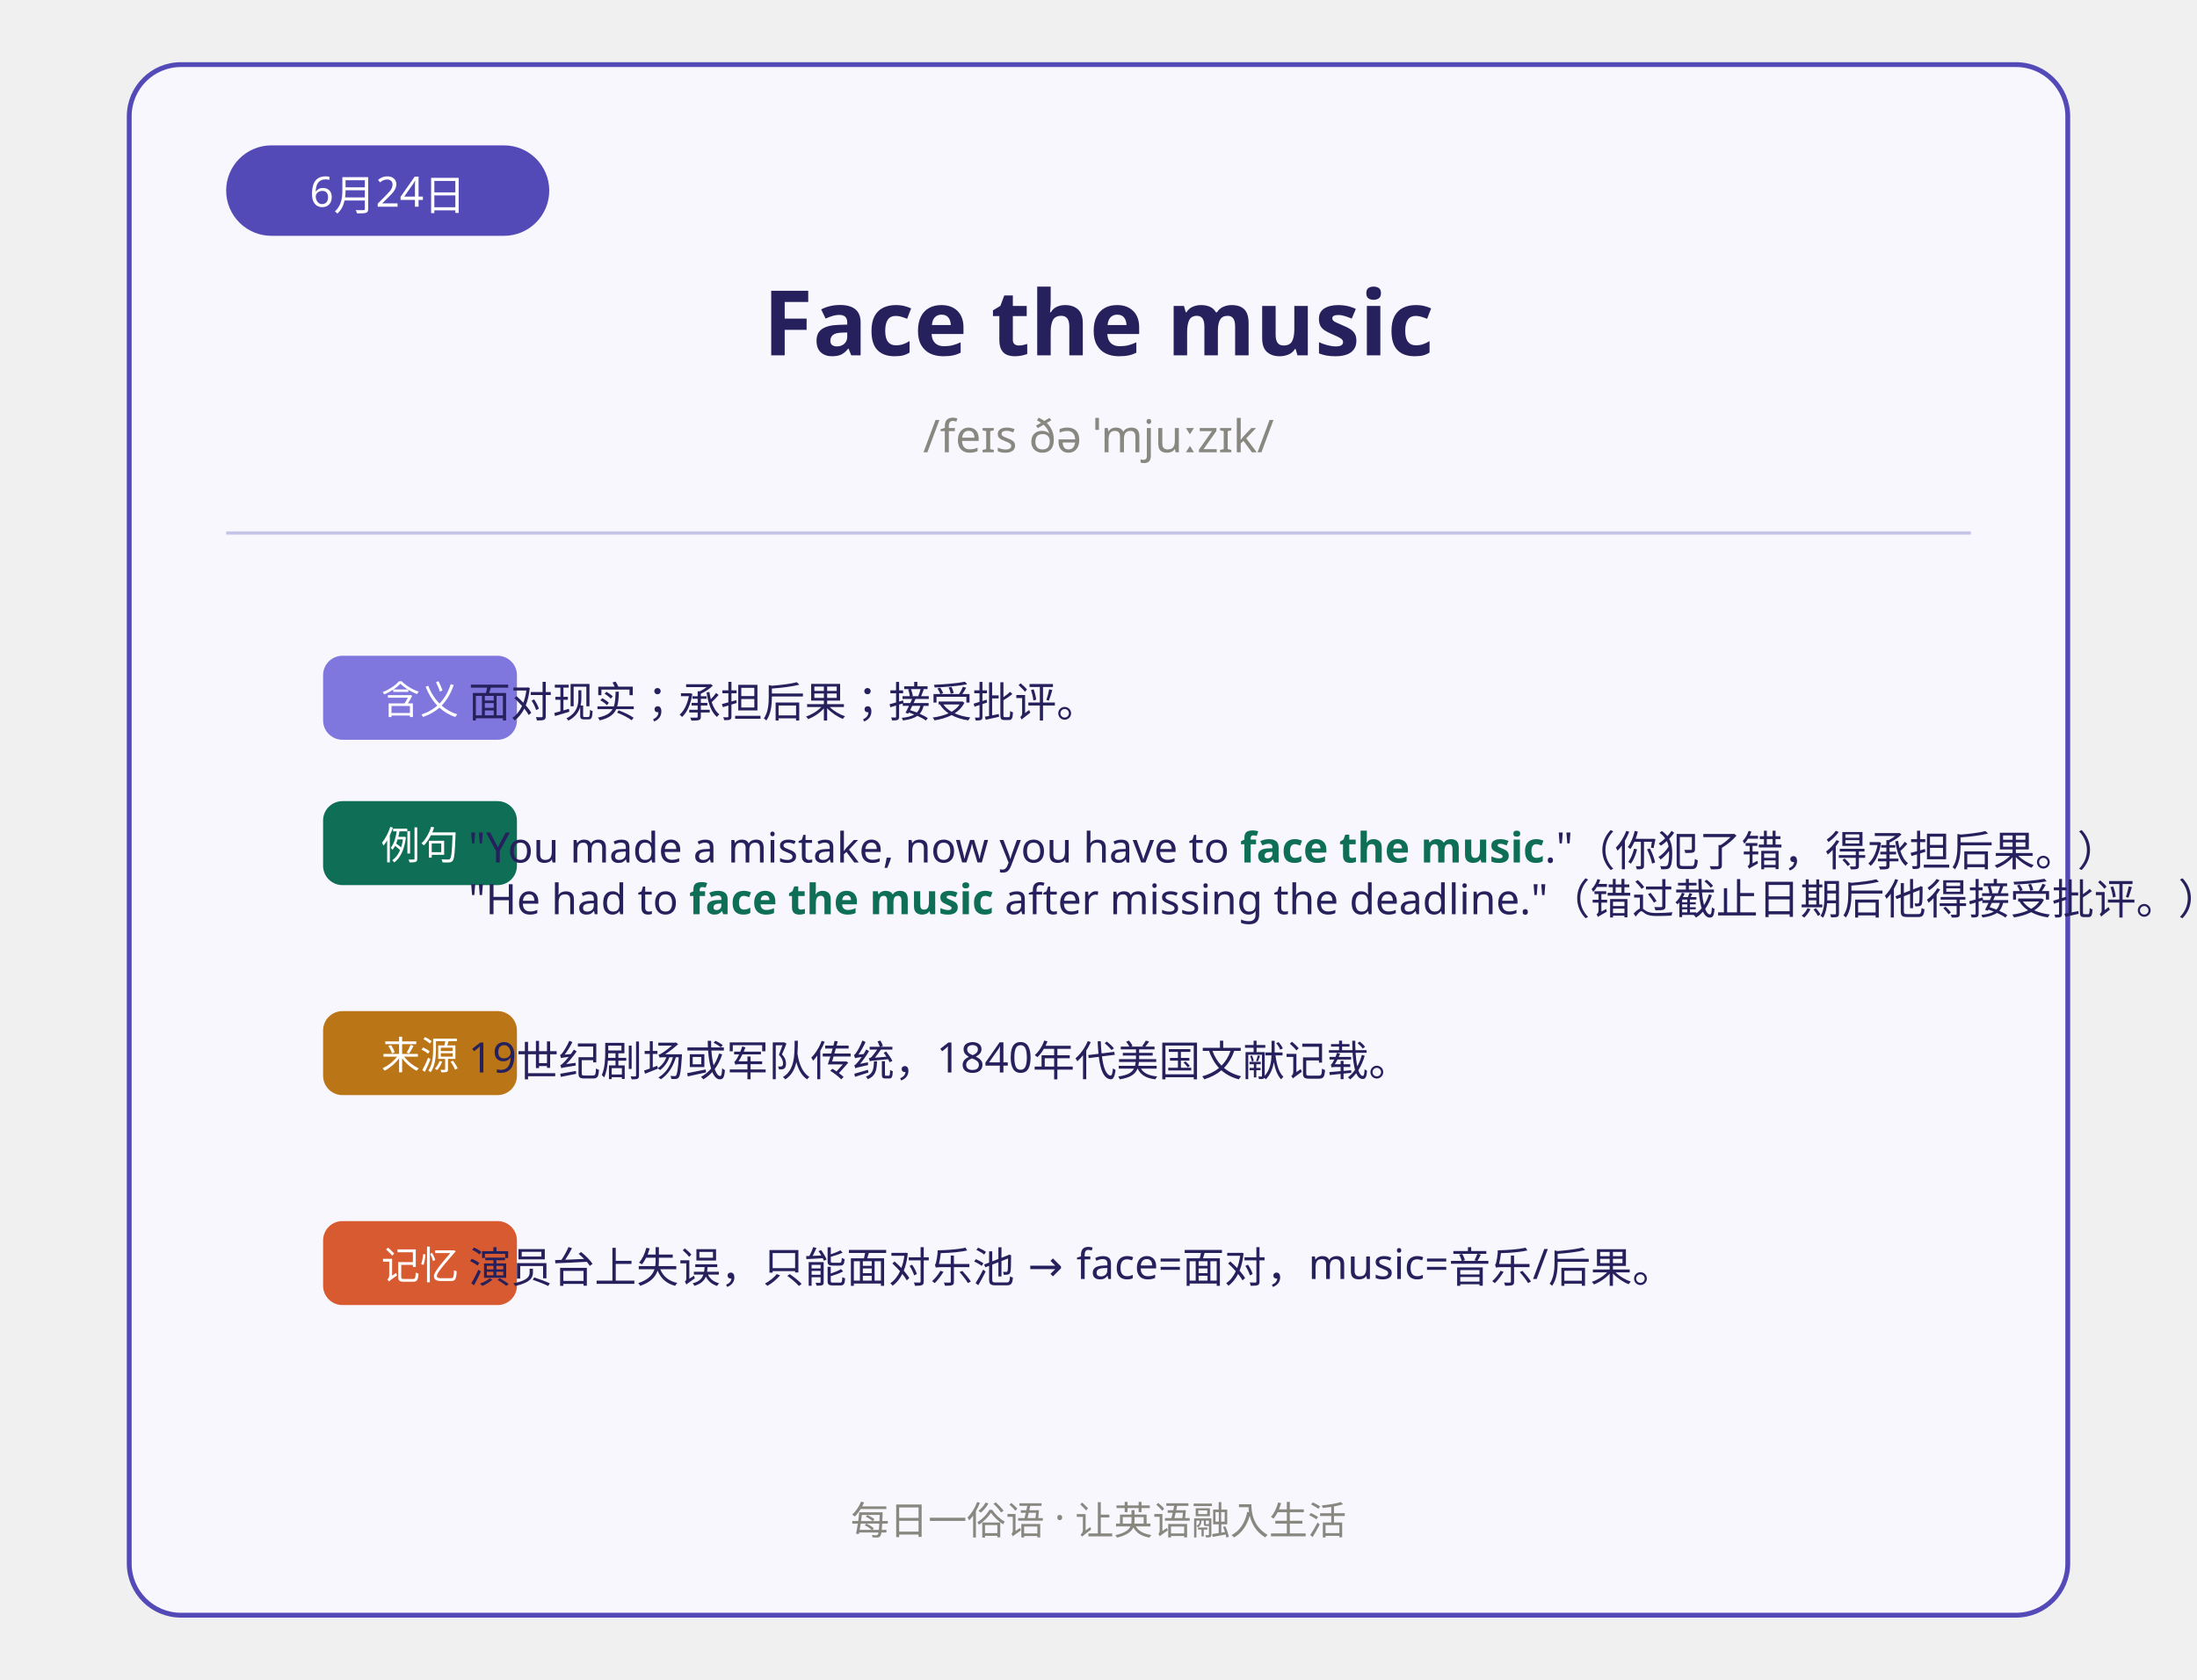
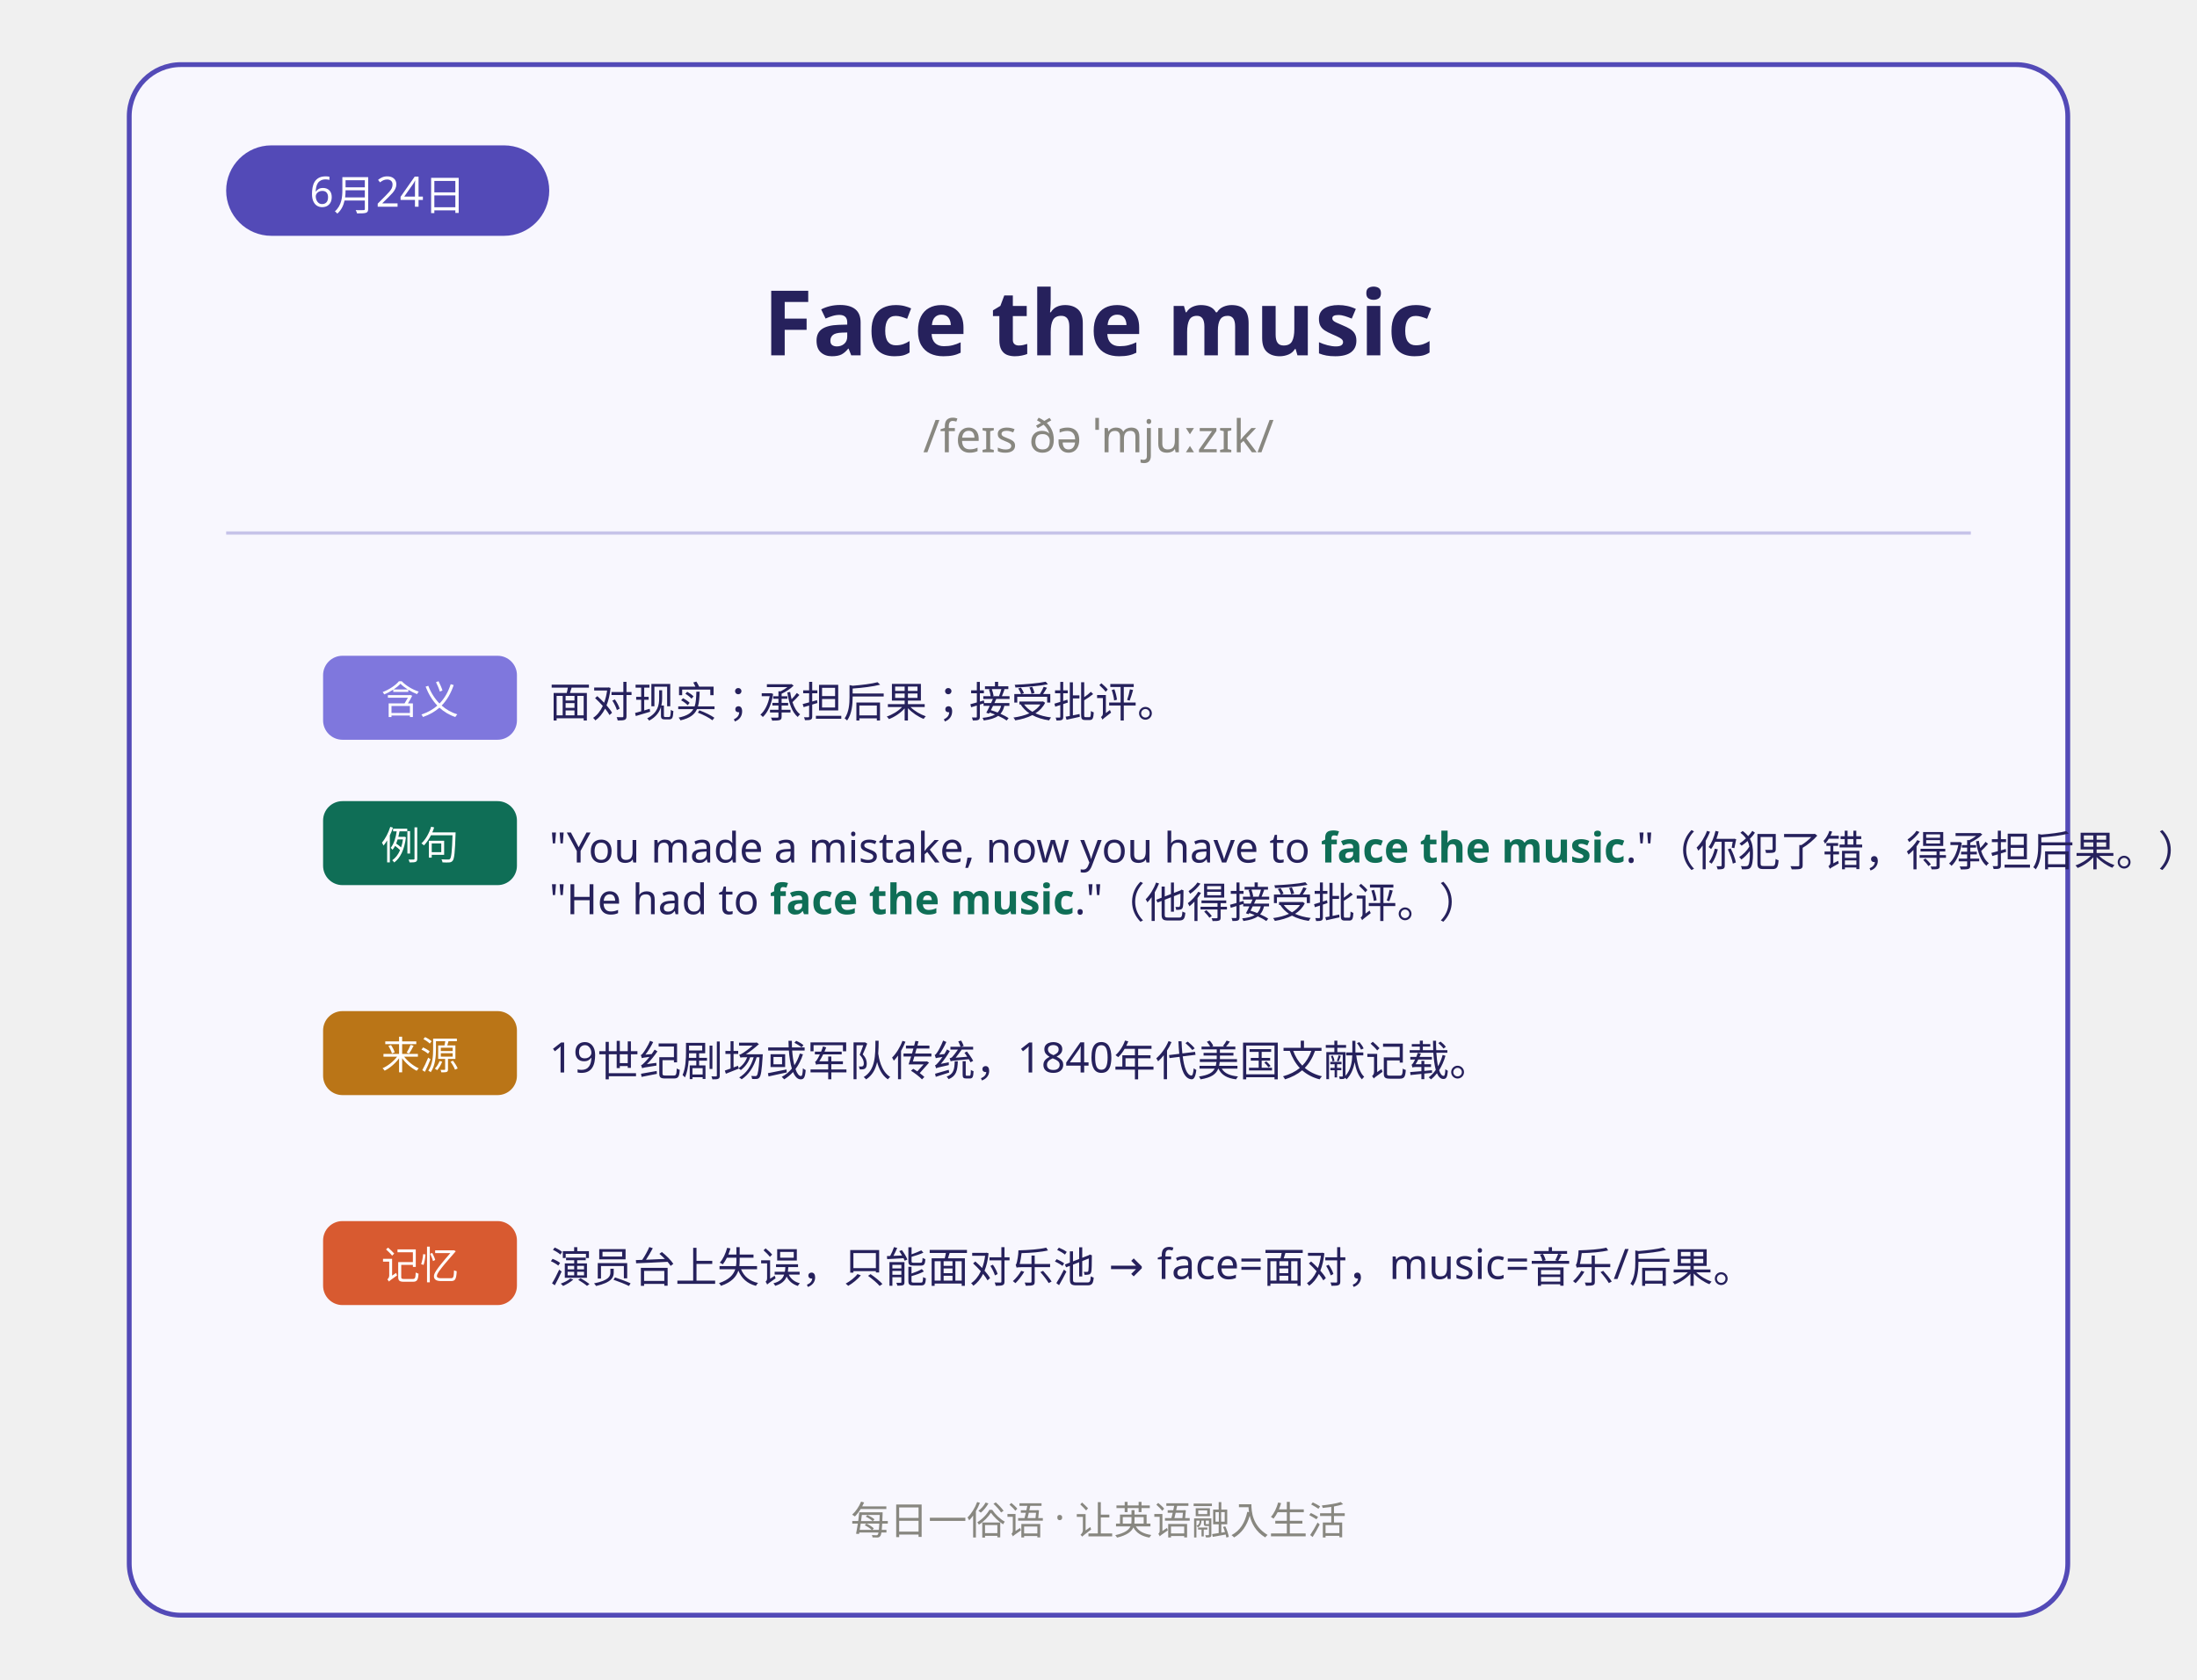
<svg xmlns="http://www.w3.org/2000/svg" viewBox="0 0 680 520">
  <rect x="40" y="20" width="600" height="480" rx="16" fill="#F8F7FE" stroke="#534AB7" stroke-width="1.5" />
  <rect x="70" y="45" width="100" height="28" rx="14" fill="#534AB7" />
  <text x="120" y="64" font-family="sans-serif" font-weight="500" font-size="13" fill="#FFFFFF" text-anchor="middle">6月24日</text>
  <text x="340" y="110" font-family="sans-serif" font-weight="600" font-size="28" fill="#26215C" text-anchor="middle">Face the music</text>
  <text x="340" y="140" font-family="sans-serif" font-weight="400" font-size="14" fill="#888780" text-anchor="middle">/feɪs ðə ˈmjuːzɪk/</text>
  <line x1="70" y1="165" x2="610" y2="165" stroke="#534AB7" stroke-width="1" stroke-opacity="0.3" />
  <rect x="100" y="203" width="60" height="26" rx="6" fill="#7F77DD" />
  <text x="130" y="221" font-family="sans-serif" font-weight="500" font-size="12" fill="#FFFFFF" text-anchor="middle">含义</text>
-   <text x="145" y="222" font-family="sans-serif" font-weight="400" font-size="13" fill="#26215C">面对现实；承担后果；接受批评。</text>
+   <text x="170" y="222" font-family="sans-serif" font-weight="400" font-size="13" fill="#26215C">面对现实；承担后果；接受批评。</text>
  <rect x="100" y="248" width="60" height="26" rx="6" fill="#0F6E56" />
  <text x="130" y="266" font-family="sans-serif" font-weight="500" font-size="12" fill="#FFFFFF" text-anchor="middle">例句</text>
-   <text x="145" y="267" font-family="sans-serif" font-weight="400" font-size="13" fill="#26215C">"You made a mistake, now you have to <tspan font-weight="700" fill="#0F6E56">face the music</tspan>."（你犯了错，得承担后果。）</text>
-   <text x="145" y="283" font-family="sans-serif" font-weight="400" font-size="13" fill="#26215C">"He had to <tspan font-weight="700" fill="#0F6E56">face the music</tspan> after missing the deadline."（错过截止日期后他得接受批评。）</text>
+   <text x="170" y="267" font-family="sans-serif" font-weight="400" font-size="13" fill="#26215C">"You made a mistake, now you have to <tspan font-weight="700" fill="#0F6E56">face the music</tspan>."（你犯了错，得承担后果。）</text>
+   <text x="170" y="283" font-family="sans-serif" font-weight="400" font-size="13" fill="#26215C">"He had to <tspan font-weight="700" fill="#0F6E56">face the music</tspan>."（他得接受批评。）</text>
  <rect x="100" y="313" width="60" height="26" rx="6" fill="#BA7517" />
  <text x="130" y="331" font-family="sans-serif" font-weight="500" font-size="12" fill="#FFFFFF" text-anchor="middle">来源</text>
-   <text x="145" y="332" font-family="sans-serif" font-weight="400" font-size="13" fill="#26215C">19世纪剧场或军队传统，1840年代美国文献记载。</text>
+   <text x="170" y="332" font-family="sans-serif" font-weight="400" font-size="13" fill="#26215C">19世纪剧场或军队传统，1840年代美国文献记载。</text>
  <rect x="100" y="378" width="60" height="26" rx="6" fill="#D85A30" />
  <text x="130" y="396" font-family="sans-serif" font-weight="500" font-size="12" fill="#FFFFFF" text-anchor="middle">记忆</text>
-   <text x="145" y="397" font-family="sans-serif" font-weight="400" font-size="13" fill="#26215C">演员台上失误，只能面对乐池 → face=面对，music=音乐/后果。</text>
+   <text x="170" y="397" font-family="sans-serif" font-weight="400" font-size="13" fill="#26215C">演员台上失误，只能面对乐池 → face=面对，music=音乐/后果。</text>
  <text x="340" y="475" font-family="sans-serif" font-weight="400" font-size="12" fill="#888780" text-anchor="middle">每日一俗语 · 让英语融入生活</text>
</svg>
